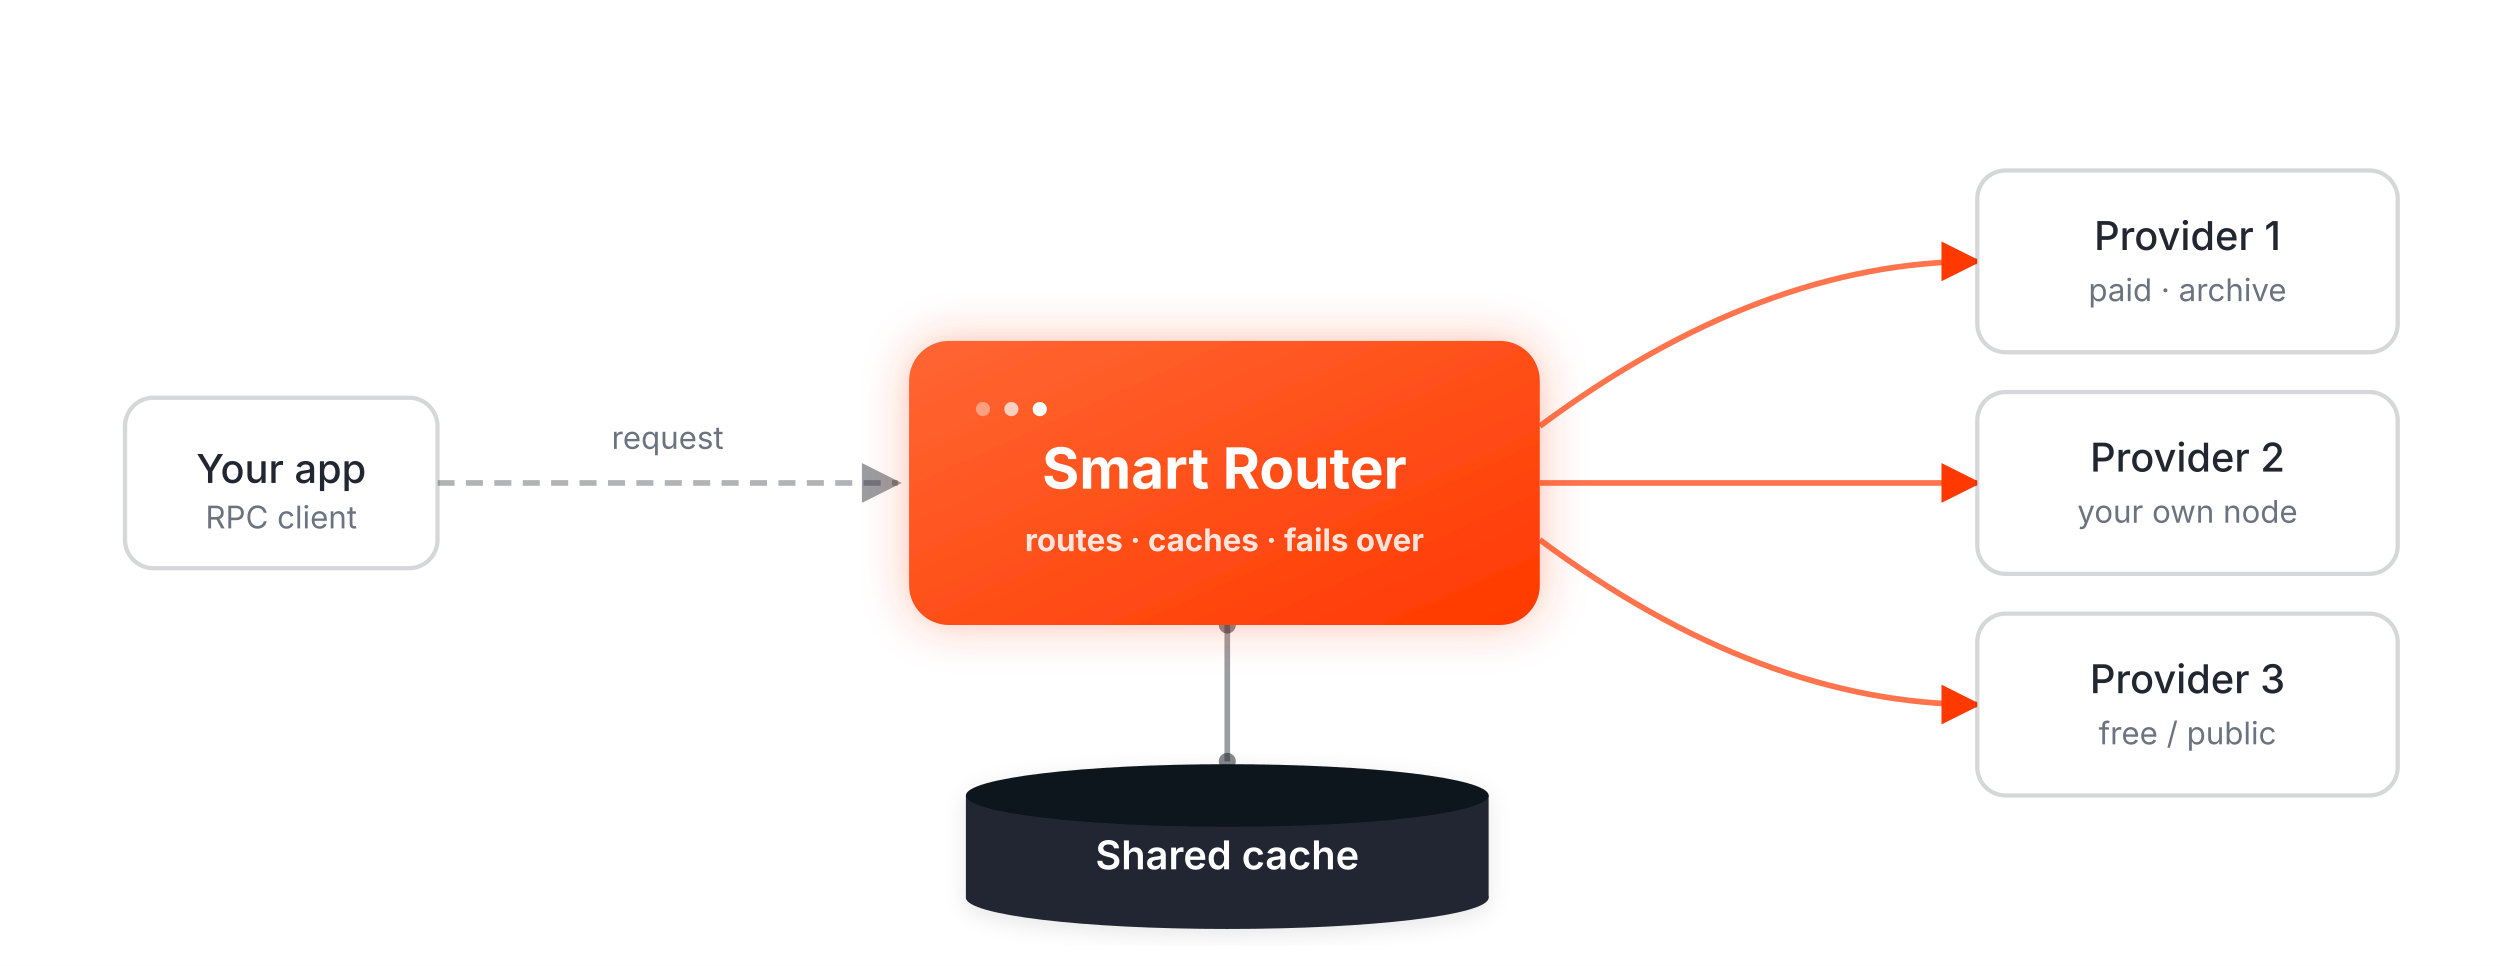
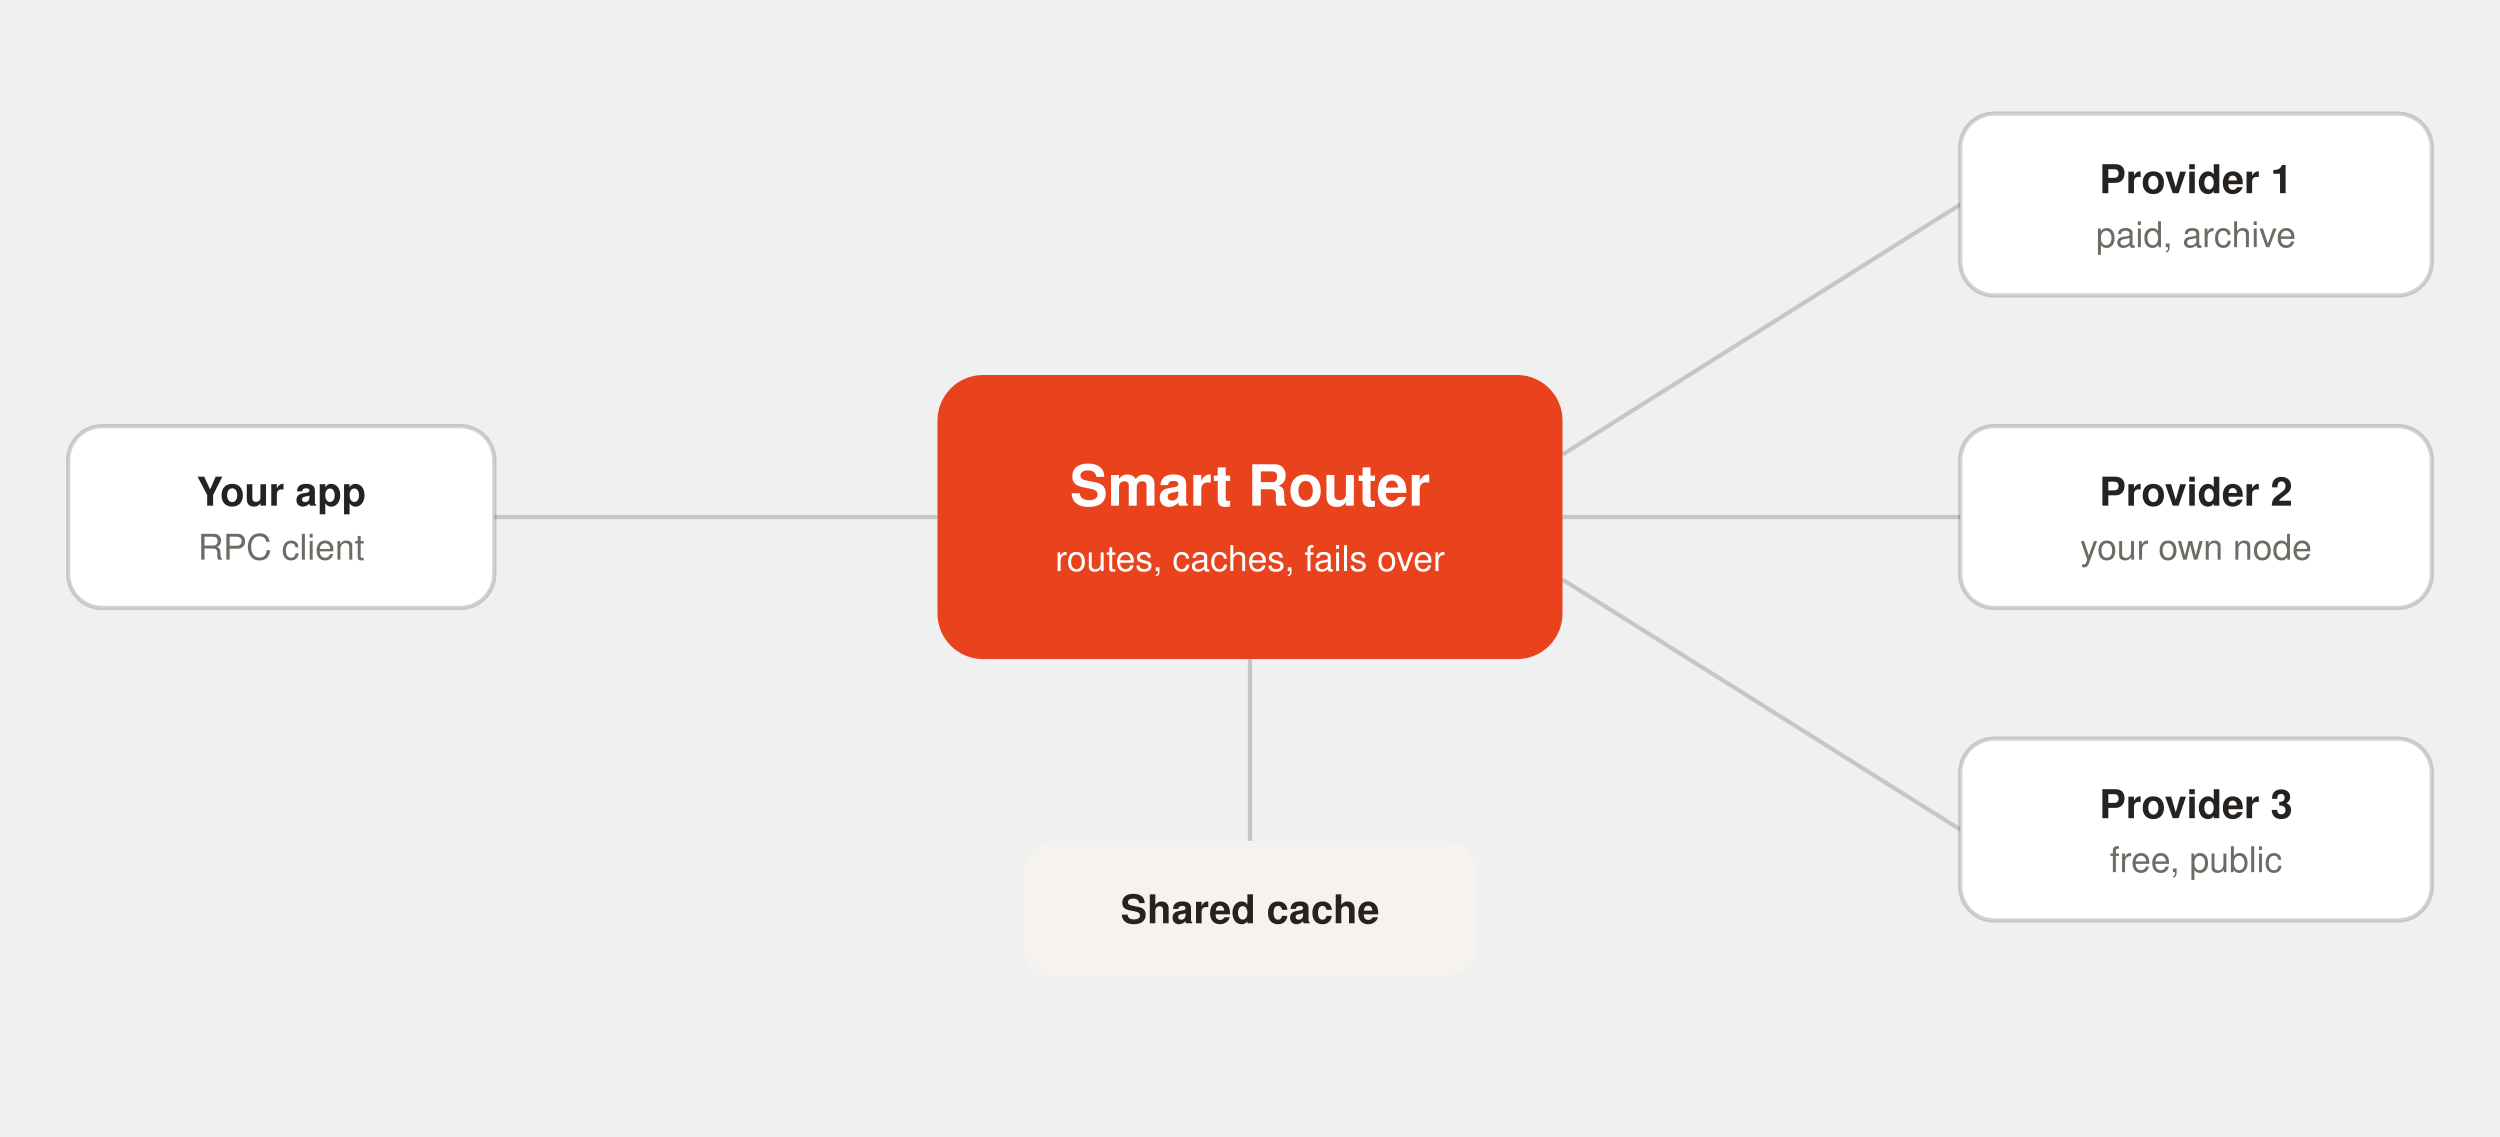
- <svg xmlns="http://www.w3.org/2000/svg" viewBox="0 0 880 340" role="img" aria-label="Smart Router topology: your app to providers via Smart Router with shared cache">
-   <defs>
-     <linearGradient id="magmaGrad" x1="0%" y1="0%" x2="100%" y2="100%">
-       <stop offset="0%" stop-color="#FF6633" />
-       <stop offset="100%" stop-color="#FF3900" />
-     </linearGradient>
-     <filter id="magmaGlow" x="-20%" y="-20%" width="140%" height="140%">
-       <feGaussianBlur stdDeviation="8" result="blur" />
-       <feFlood flood-color="#FF3900" flood-opacity="0.32" />
-       <feComposite in2="blur" operator="in" />
-       <feMerge>
-         <feMergeNode />
-         <feMergeNode in="SourceGraphic" />
-       </feMerge>
-     </filter>
-     <filter id="softShadow">
-       <feDropShadow dx="0" dy="2" stdDeviation="4" flood-opacity="0.10" />
-     </filter>
-     <marker id="arrowOrange" viewBox="0 0 10 10" refX="9" refY="5" markerWidth="7" markerHeight="7" orient="auto">
-       <path d="M0 0 L10 5 L0 10 z" fill="#FF3900" />
-     </marker>
-     <marker id="arrowMuted" viewBox="0 0 10 10" refX="9" refY="5" markerWidth="7" markerHeight="7" orient="auto">
-       <path d="M0 0 L10 5 L0 10 z" fill="#212630" fill-opacity="0.45" />
-     </marker>
-   </defs>
+ <svg xmlns="http://www.w3.org/2000/svg" viewBox="0 0 880 400" width="880" height="400" role="img" aria-label="How a request flows: your app calls Smart Router, which checks the shared cache, retries on another provider when one fails, and saves the answer so a repeat request is served from the cache.">
  <style>
-     .lbl   { font-family: Inter, system-ui, -apple-system, sans-serif; font-weight: 500; fill: #212630; font-size: 14px; }
-     .hero  { font-family: Inter, system-ui, sans-serif; font-weight: 700; fill: #FFFFFF; }
-     .sub   { font-family: Inter, system-ui, sans-serif; font-size: 11px; fill: #6b7280; }
-     .card  { stroke: #212630; stroke-opacity: 0.18; fill: #FFFFFF; }
+     text { font-family: sohne, 'Helvetica Neue', Helvetica, Arial, sans-serif; }
+     .t { font-size: 14px; fill: #26221F; }
+     .b { font-weight: 700; }
+     .s { font-size: 12.5px; fill: #6E6A64; }
+     .still { display: none; }
+     @keyframes p2fail { 0%, 23.4% { opacity: 0; } 24%, 64% { opacity: 1; } 64.6%, 100% { opacity: 0; } }
+     .p2fail { animation: p2fail 10s linear infinite; }
+     .p2fail { opacity: 0; }
+     @keyframes p1ok { 0%, 39.4% { opacity: 0; } 40%, 50% { opacity: 1; } 50.6%, 100% { opacity: 0; } }
+     .p1ok { animation: p1ok 10s linear infinite; }
+     .p1ok { opacity: 0; }
+     @keyframes appok { 0%, 57.4% { opacity: 0; } 58%, 64% { opacity: 1; } 64.6%, 100% { opacity: 0; } }
+     .appok { animation: appok 10s linear infinite; }
+     .appok { opacity: 0; }
+     @keyframes appok2 { 0%, 84.4% { opacity: 0; } 85%, 96% { opacity: 1; } 96.6%, 100% { opacity: 0; } }
+     .appok2 { animation: appok2 10s linear infinite; }
+     .appok2 { opacity: 0; }
+     @keyframes miss { 0%, 12.4% { opacity: 0; } 13%, 20% { opacity: 1; } 20.6%, 100% { opacity: 0; } }
+     .miss { animation: miss 10s linear infinite; }
+     .miss { opacity: 0; }
+     @keyframes saved { 0%, 62.4% { opacity: 0; } 63%, 70% { opacity: 1; } 70.6%, 100% { opacity: 0; } }
+     .saved { animation: saved 10s linear infinite; }
+     .saved { opacity: 0; }
+     @keyframes hit { 0%, 76.4% { opacity: 0; } 77%, 90% { opacity: 1; } 90.6%, 100% { opacity: 0; } }
+     .hit { animation: hit 10s linear infinite; }
+     .hit { opacity: 0; }
+     @keyframes req1 { 0%, 0% { transform: translate(174px, 182px); opacity: 0; } 0.8% { transform: translate(174px, 182px); opacity: 1; } 8% { transform: translate(330px, 182px); opacity: 1; } 8.8%, 100% { transform: translate(330px, 182px); opacity: 0; } }
+     .req1 { animation: req1 10s linear infinite; }
+     .req1 { opacity: 0; }
+     @keyframes check { 0%, 9% { transform: translate(440px, 232px); opacity: 0; } 9.8% { transform: translate(440px, 232px); opacity: 1; } 13% { transform: translate(440px, 296px); opacity: 1; } 13.8%, 100% { transform: translate(440px, 296px); opacity: 0; } }
+     .check { animation: check 10s linear infinite; }
+     .check { opacity: 0; }
+     @keyframes try2 { 0%, 15% { transform: translate(550px, 182px); opacity: 0; } 15.8% { transform: translate(550px, 182px); opacity: 1; } 24% { transform: translate(690px, 182px); opacity: 1; } 24.8%, 100% { transform: translate(690px, 182px); opacity: 0; } }
+     .try2 { animation: try2 10s linear infinite; }
+     .try2 { opacity: 0; }
+     @keyframes try1 { 0%, 31% { transform: translate(550px, 160px); opacity: 0; } 31.8% { transform: translate(550px, 160px); opacity: 1; } 40% { transform: translate(690px, 72px); opacity: 1; } 40.8%, 100% { transform: translate(690px, 72px); opacity: 0; } }
+     .try1 { animation: try1 10s linear infinite; }
+     .try1 { opacity: 0; }
+     @keyframes ans1 { 0%, 41% { transform: translate(690px, 72px); opacity: 0; } 41.8% { transform: translate(690px, 72px); opacity: 1; } 49% { transform: translate(550px, 160px); opacity: 1; } 49.8%, 100% { transform: translate(550px, 160px); opacity: 0; } }
+     .ans1 { animation: ans1 10s linear infinite; }
+     .ans1 { opacity: 0; }
+     @keyframes ans2 { 0%, 51% { transform: translate(330px, 182px); opacity: 0; } 51.8% { transform: translate(330px, 182px); opacity: 1; } 58% { transform: translate(174px, 182px); opacity: 1; } 58.8%, 100% { transform: translate(174px, 182px); opacity: 0; } }
+     .ans2 { animation: ans2 10s linear infinite; }
+     .ans2 { opacity: 0; }
+     @keyframes store { 0%, 59% { transform: translate(440px, 232px); opacity: 0; } 59.8% { transform: translate(440px, 232px); opacity: 1; } 64% { transform: translate(440px, 296px); opacity: 1; } 64.8%, 100% { transform: translate(440px, 296px); opacity: 0; } }
+     .store { animation: store 10s linear infinite; }
+     .store { opacity: 0; }
+     @keyframes req2 { 0%, 67% { transform: translate(174px, 182px); opacity: 0; } 67.8% { transform: translate(174px, 182px); opacity: 1; } 72% { transform: translate(330px, 182px); opacity: 1; } 72.8%, 100% { transform: translate(330px, 182px); opacity: 0; } }
+     .req2 { animation: req2 10s linear infinite; }
+     .req2 { opacity: 0; }
+     @keyframes hitdot { 0%, 73% { transform: translate(440px, 232px); opacity: 0; } 73.8% { transform: translate(440px, 232px); opacity: 1; } 77% { transform: translate(440px, 296px); opacity: 1; } 77.8%, 100% { transform: translate(440px, 296px); opacity: 0; } }
+     .hitdot { animation: hitdot 10s linear infinite; }
+     .hitdot { opacity: 0; }
+     @keyframes ans3 { 0%, 79% { transform: translate(330px, 182px); opacity: 0; } 79.8% { transform: translate(330px, 182px); opacity: 1; } 85% { transform: translate(174px, 182px); opacity: 1; } 85.8%, 100% { transform: translate(174px, 182px); opacity: 0; } }
+     .ans3 { animation: ans3 10s linear infinite; }
+     .ans3 { opacity: 0; }
+     @keyframes c1 { 0%, 14% { opacity: 1; } 14.6%, 100% { opacity: 0; } }
+     .c1 { animation: c1 10s linear infinite; }
+     .c1 { opacity: 0; }
+     @keyframes c2 { 0%, 13.4% { opacity: 0; } 14%, 50% { opacity: 1; } 50.6%, 100% { opacity: 0; } }
+     .c2 { animation: c2 10s linear infinite; }
+     .c2 { opacity: 0; }
+     @keyframes c3 { 0%, 49.4% { opacity: 0; } 50%, 65% { opacity: 1; } 65.6%, 100% { opacity: 0; } }
+     .c3 { animation: c3 10s linear infinite; }
+     .c3 { opacity: 0; }
+     @keyframes c4 { 0%, 64.4% { opacity: 0; } 65%, 99% { opacity: 1; } 99.6%, 100% { opacity: 0; } }
+     .c4 { animation: c4 10s linear infinite; }
+     .c4 { opacity: 0; }
+     @media (prefers-reduced-motion: reduce) {
+       .p2fail, .p1ok, .appok, .appok2, .miss, .saved, .hit, .req1, .check, .try2, .try1, .ans1, .ans2, .store, .req2, .hitdot, .ans3, .c1, .c2, .c3, .c4 { animation: none; }
+       .dot, .anim { display: none; }
+       .keep { opacity: 1; }
+       .still { display: inline; }
+     }
  </style>
-   <rect width="880" height="340" fill="#FFFFFF" />
-   <path d="M 154 170 L 316 170" stroke="#212630" stroke-opacity="0.35" stroke-width="2" stroke-dasharray="6 4" fill="none" marker-end="url(#arrowMuted)" />
-   <text x="235" y="158" text-anchor="middle" class="sub">request</text>
-   <path d="M 542 150 Q 620 92, 696 92" stroke="#FF3900" stroke-opacity="0.7" stroke-width="2" fill="none" marker-end="url(#arrowOrange)" />
-   <path d="M 542 170 L 696 170" stroke="#FF3900" stroke-opacity="0.7" stroke-width="2" fill="none" marker-end="url(#arrowOrange)" />
-   <path d="M 542 190 Q 620 248, 696 248" stroke="#FF3900" stroke-opacity="0.7" stroke-width="2" fill="none" marker-end="url(#arrowOrange)" />
-   <path d="M 432 220 L 432 268" stroke="#212630" stroke-opacity="0.45" stroke-width="2" fill="none" />
-   <circle cx="432" cy="220" r="3" fill="#212630" opacity="0.55" />
-   <circle cx="432" cy="268" r="3" fill="#212630" opacity="0.55" />
-   <rect x="44" y="140" width="110" height="60" rx="10" class="card" stroke-width="1.5" />
-   <text x="99" y="170" text-anchor="middle" class="lbl">Your app</text>
-   <text x="99" y="186" text-anchor="middle" class="sub">RPC client</text>
-   <rect x="320" y="120" width="222" height="100" rx="14" fill="url(#magmaGrad)" filter="url(#magmaGlow)" />
-   <circle cx="346" cy="144" r="2.5" fill="#FFFFFF" opacity="0.4" />
-   <circle cx="356" cy="144" r="2.5" fill="#FFFFFF" opacity="0.7" />
-   <circle cx="366" cy="144" r="2.5" fill="#FFFFFF" />
-   <text x="431" y="172" text-anchor="middle" class="hero" font-size="20">Smart Router</text>
-   <text x="431" y="194" text-anchor="middle" class="hero" font-size="11" opacity="0.85" font-weight="500">routes · caches · fails over</text>
-   <rect x="696" y="60" width="148" height="64" rx="10" class="card" stroke-width="1.5" />
-   <text x="770" y="88" text-anchor="middle" class="lbl">Provider 1</text>
-   <text x="770" y="106" text-anchor="middle" class="sub">paid · archive</text>
-   <rect x="696" y="138" width="148" height="64" rx="10" class="card" stroke-width="1.5" />
-   <text x="770" y="166" text-anchor="middle" class="lbl">Provider 2</text>
-   <text x="770" y="184" text-anchor="middle" class="sub">your own node</text>
-   <rect x="696" y="216" width="148" height="64" rx="10" class="card" stroke-width="1.5" />
-   <text x="770" y="244" text-anchor="middle" class="lbl">Provider 3</text>
-   <text x="770" y="262" text-anchor="middle" class="sub">free / public</text>
-   <g filter="url(#softShadow)">
-     <ellipse cx="432" cy="316" rx="92" ry="11" fill="#212630" />
-     <rect x="340" y="280" width="184" height="36" fill="#212630" />
-     <ellipse cx="432" cy="280" rx="92" ry="11" fill="#0c121a" />
+   <path d="M 174 182 L 330 182" fill="none" stroke="#26221F" stroke-opacity="0.2" stroke-width="1.5" />
+   <path d="M 550 160 L 690 72" fill="none" stroke="#26221F" stroke-opacity="0.2" stroke-width="1.5" />
+   <path d="M 550 182 L 690 182" fill="none" stroke="#26221F" stroke-opacity="0.2" stroke-width="1.5" />
+   <path d="M 550 204 L 690 292" fill="none" stroke="#26221F" stroke-opacity="0.2" stroke-width="1.5" />
+   <path d="M 440 232 L 440 296" fill="none" stroke="#26221F" stroke-opacity="0.2" stroke-width="1.5" />
+   <rect x="24" y="150" width="150" height="64" rx="12" fill="#FFFFFF" stroke="#26221F" stroke-opacity="0.2" stroke-width="1.5" />
+   <text x="99.0" y="178" text-anchor="middle" class="t b">Your app</text>
+   <text x="99.0" y="197" text-anchor="middle" class="s ">RPC client</text>
+   <rect x="690" y="40" width="166" height="64" rx="12" fill="#FFFFFF" stroke="#26221F" stroke-opacity="0.2" stroke-width="1.5" />
+   <text x="773.0" y="68" text-anchor="middle" class="t b">Provider 1</text>
+   <text x="773.0" y="87" text-anchor="middle" class="s ">paid, archive</text>
+   <rect x="690" y="150" width="166" height="64" rx="12" fill="#FFFFFF" stroke="#26221F" stroke-opacity="0.2" stroke-width="1.5" />
+   <text x="773.0" y="178" text-anchor="middle" class="t b">Provider 2</text>
+   <text x="773.0" y="197" text-anchor="middle" class="s ">your own node</text>
+   <rect x="690" y="260" width="166" height="64" rx="12" fill="#FFFFFF" stroke="#26221F" stroke-opacity="0.2" stroke-width="1.5" />
+   <text x="773.0" y="288" text-anchor="middle" class="t b">Provider 3</text>
+   <text x="773.0" y="307" text-anchor="middle" class="s ">free, public</text>
+   <rect x="330" y="132" width="220" height="100" rx="16" fill="#E8431C" />
+   <text x="440.0" y="178.0" text-anchor="middle" class="b" font-size="20" fill="#FFFFFF">Smart Router</text>
+   <text x="440.0" y="201.0" text-anchor="middle" font-size="12.5" fill="#FFFFFF">routes, caches, fails over</text>
+   <rect x="360" y="296" width="160" height="48" rx="12" fill="#F6F3EF" />
+   <text x="440" y="325" text-anchor="middle" class="t b">Shared cache</text>
+   <g class="anim">
+     <rect class="p2fail" x="690" y="150" width="166" height="64" rx="12" fill="none" stroke="#C9302C" stroke-width="2.5" />
+     <g class="p2fail">
+       <circle cx="856" cy="150" r="11" fill="#C9302C" />
+       <text x="856" y="154.5" text-anchor="middle" class="b" font-size="13" fill="#FFFFFF">✕</text>
+     </g>
+     <rect class="p1ok" x="690" y="40" width="166" height="64" rx="12" fill="none" stroke="#2E8540" stroke-width="2.5" />
+     <rect class="appok" x="24" y="150" width="150" height="64" rx="12" fill="none" stroke="#2E8540" stroke-width="2.5" />
+     <g class="appok">
+       <circle cx="174" cy="150" r="11" fill="#2E8540" />
+       <text x="174" y="154.5" text-anchor="middle" class="b" font-size="13" fill="#FFFFFF">✓</text>
+     </g>
+     <rect class="appok2" x="24" y="150" width="150" height="64" rx="12" fill="none" stroke="#2E8540" stroke-width="2.5" />
+     <g class="appok2">
+       <circle cx="174" cy="150" r="11" fill="#2E8540" />
+       <text x="174" y="154.5" text-anchor="middle" class="b" font-size="13" fill="#FFFFFF">✓</text>
+     </g>
+     <text x="534" y="325" class="s miss">miss</text>
+     <text x="534" y="325" class="s b saved" style="fill:#2E8540">saved</text>
+     <text x="534" y="325" class="s b hit" style="fill:#2E8540">hit</text>
  </g>
-   <text x="432" y="306" text-anchor="middle" font-family="Inter, system-ui, sans-serif" font-weight="600" font-size="14" fill="#FFFFFF">Shared cache</text>
+   <circle class="dot req1" cx="0" cy="0" r="6" fill="#26221F" />
+   <circle class="dot check" cx="0" cy="0" r="6" fill="#26221F" />
+   <circle class="dot try2" cx="0" cy="0" r="6" fill="#26221F" />
+   <circle class="dot try1" cx="0" cy="0" r="6" fill="#26221F" />
+   <circle class="dot ans1" cx="0" cy="0" r="6" fill="#2E8540" />
+   <circle class="dot ans2" cx="0" cy="0" r="6" fill="#2E8540" />
+   <circle class="dot store" cx="0" cy="0" r="6" fill="#2E8540" />
+   <circle class="dot req2" cx="0" cy="0" r="6" fill="#26221F" />
+   <circle class="dot hitdot" cx="0" cy="0" r="6" fill="#26221F" />
+   <circle class="dot ans3" cx="0" cy="0" r="6" fill="#2E8540" />
+   <text x="24" y="384" class="t anim c1">
+     <tspan class="b" fill="#E8431C">1.</tspan> A request arrives. Smart Router checks the shared cache first: not there yet.</text>
+   <text x="24" y="384" class="t anim c2">
+     <tspan class="b" fill="#E8431C">2.</tspan> It tries Provider 2, which does not answer in time, so it retries on Provider 1.</text>
+   <text x="24" y="384" class="t anim c3">
+     <tspan class="b" fill="#E8431C">3.</tspan> The answer goes back to your app and is saved in the shared cache.</text>
+   <text x="24" y="384" class="t anim c4">
+     <tspan class="b" fill="#E8431C">4.</tspan> The same request again is answered from the cache. No provider is called.</text>
+   <text x="24" y="384" class="t still">Smart Router checks the shared cache, retries on another provider when one fails, and caches the answer.</text>
</svg>
